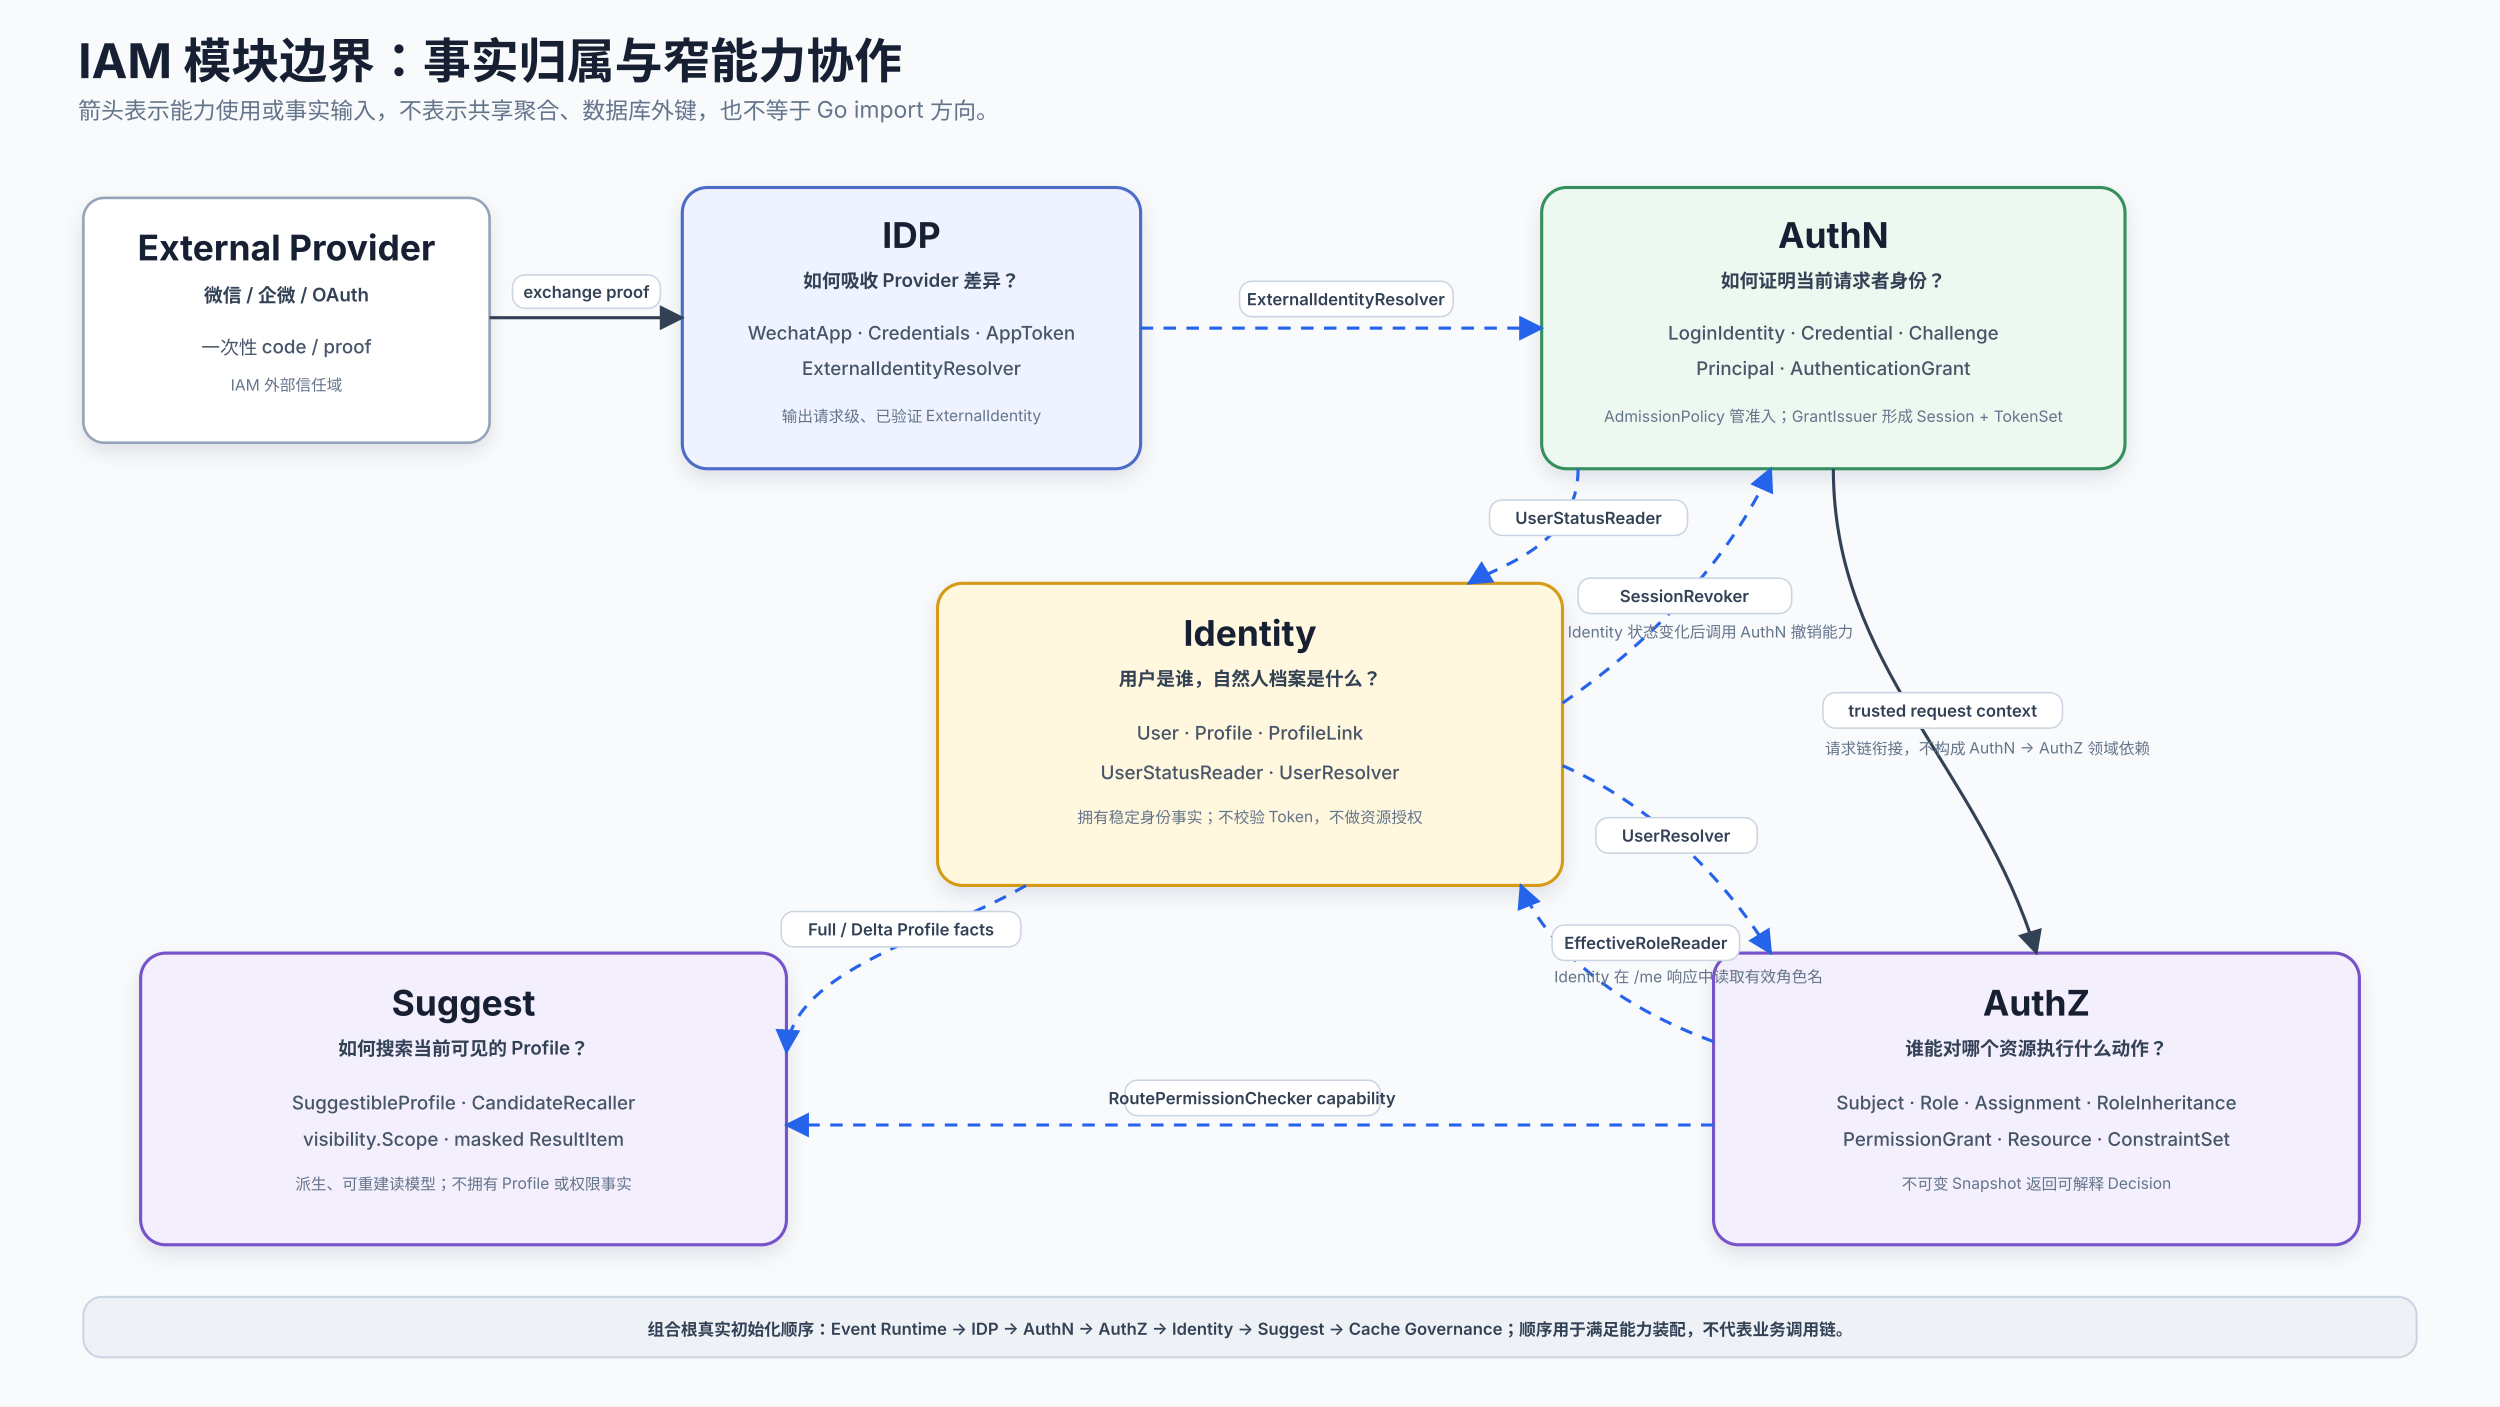
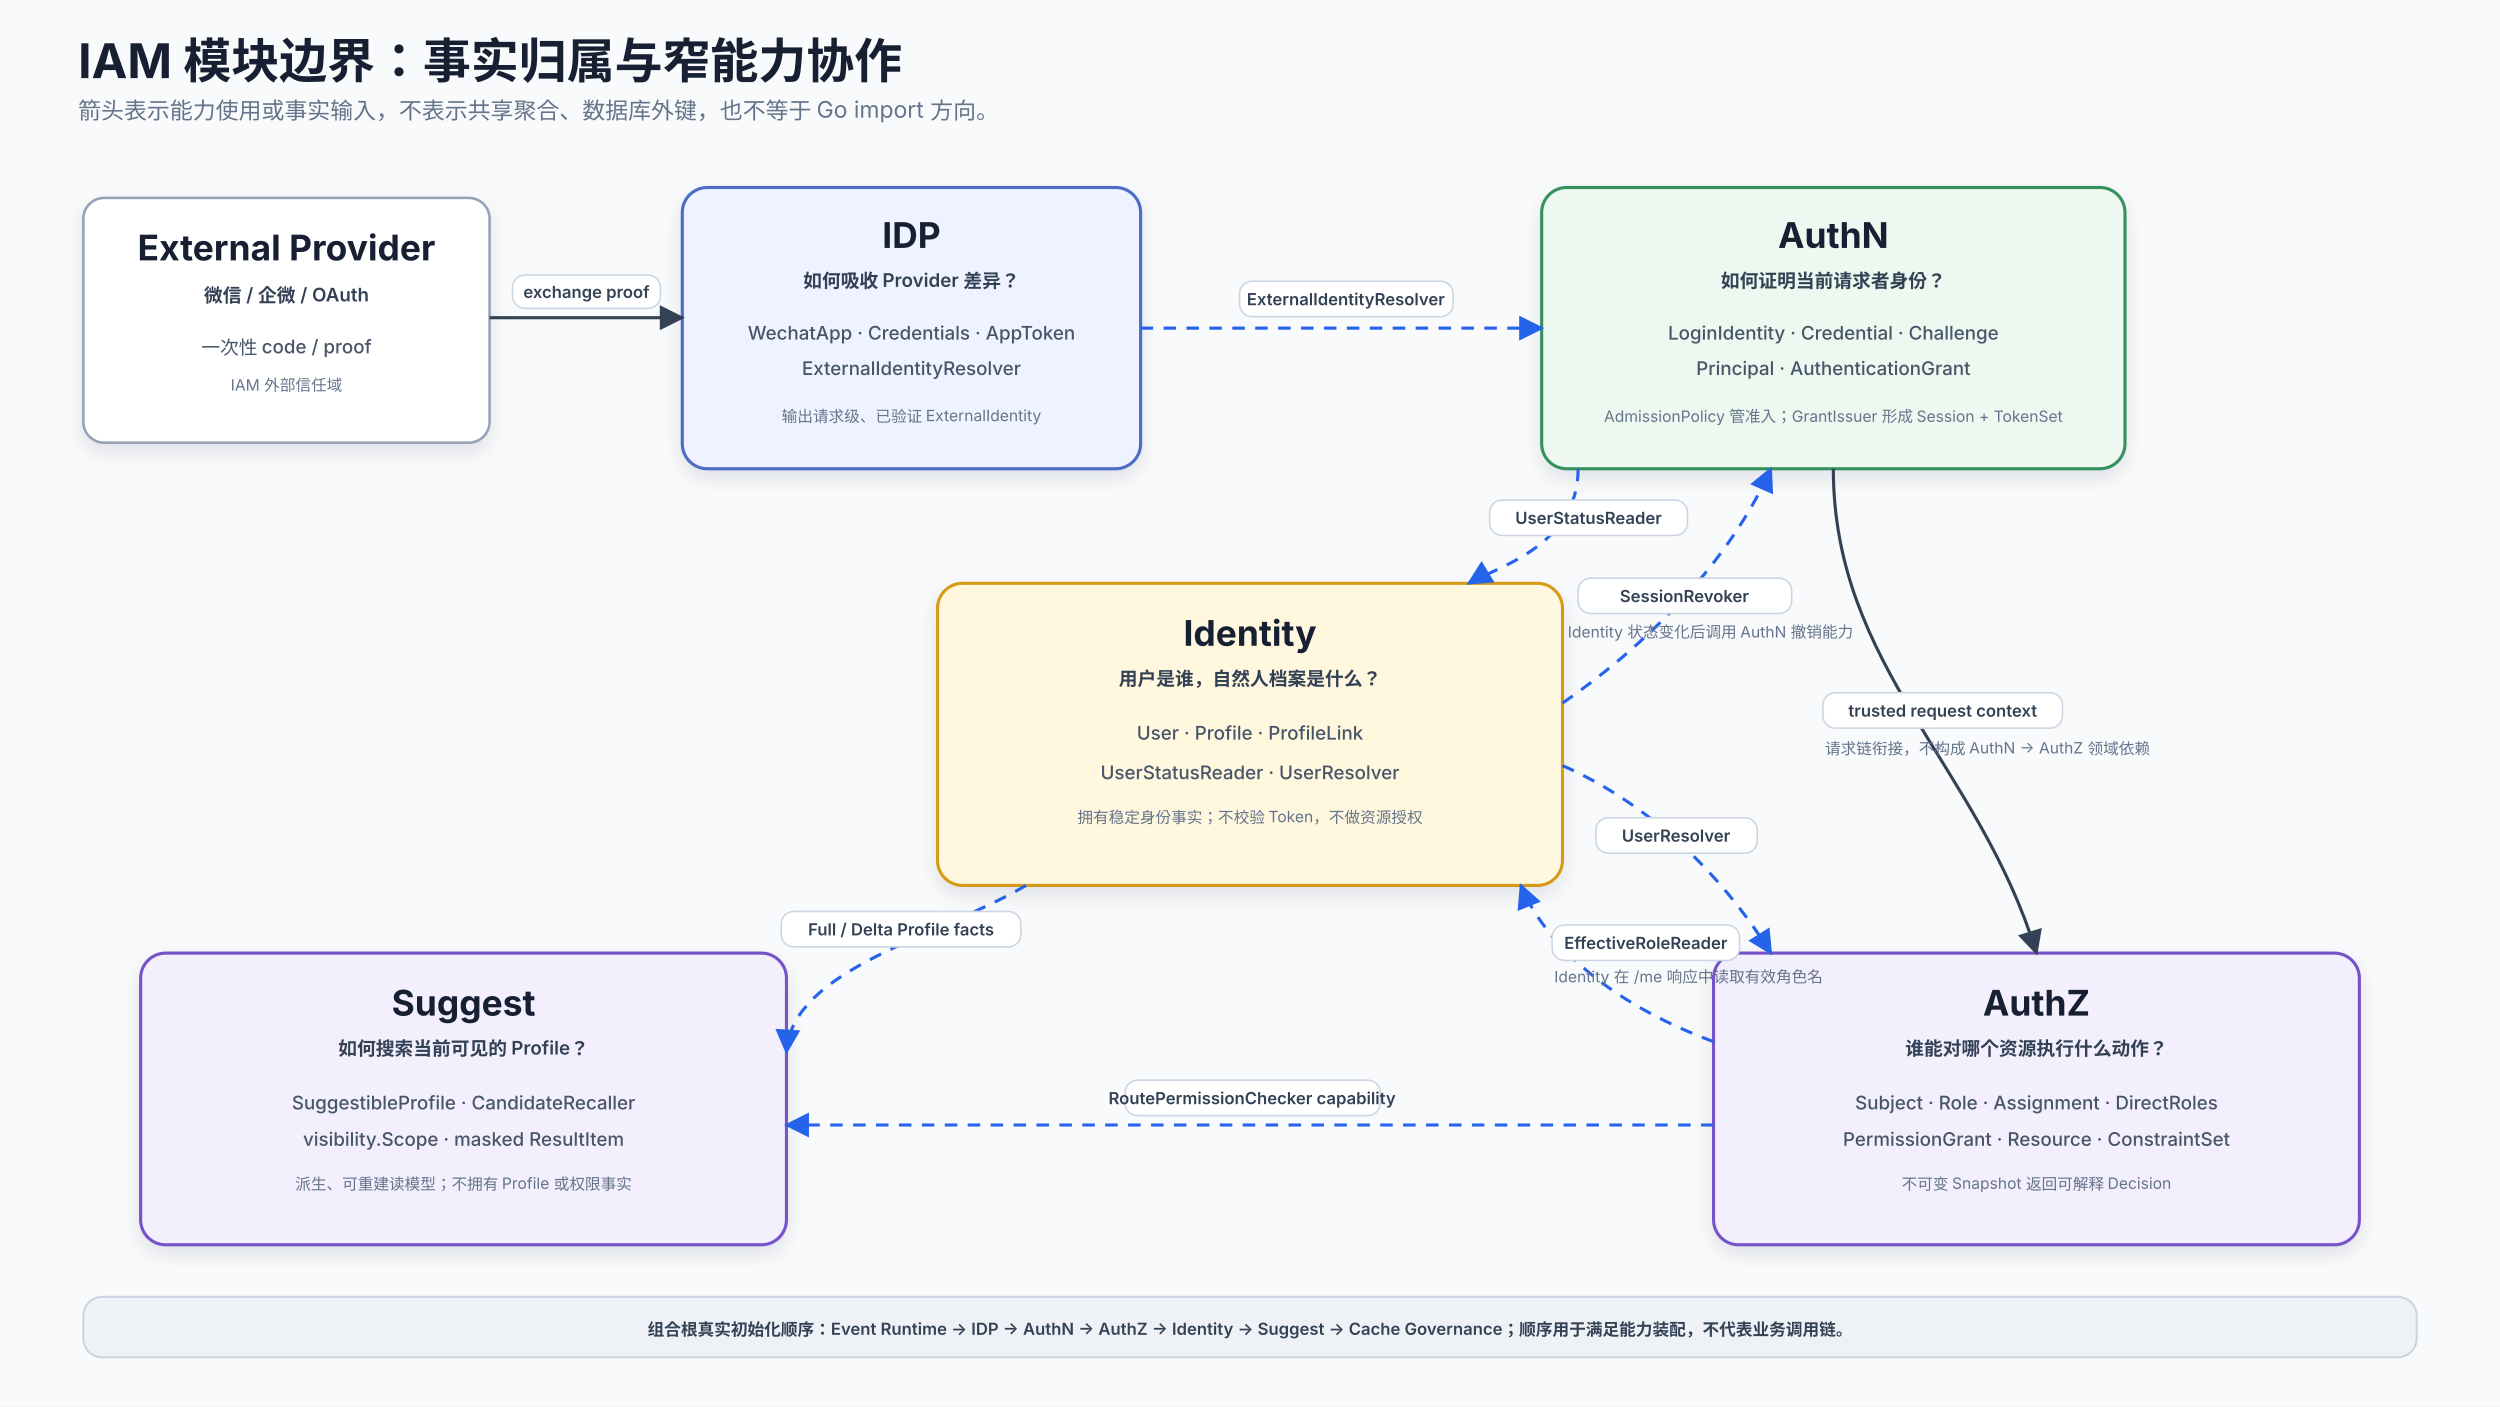
<svg xmlns="http://www.w3.org/2000/svg" width="2400" height="1350" viewBox="0 0 2400 1350" role="img" aria-labelledby="title desc">
  <defs>
    <marker id="arrow" viewBox="0 0 10 10" refX="9" refY="5" markerWidth="8" markerHeight="8" orient="auto">
      <path d="M0 0L10 5L0 10z" fill="#334155" />
    </marker>
    <marker id="blueArrow" viewBox="0 0 10 10" refX="9" refY="5" markerWidth="8" markerHeight="8" orient="auto">
      <path d="M0 0L10 5L0 10z" fill="#2563eb" />
    </marker>
    <filter id="shadow" x="-10%" y="-10%" width="120%" height="130%">
      <feDropShadow dx="0" dy="8" stdDeviation="9" flood-color="#172033" flood-opacity="0.10" />
    </filter>
    <style>
      .bg{fill:#f8fafc}.title{font:700 46px -apple-system,BlinkMacSystemFont,"Segoe UI","PingFang SC",sans-serif;fill:#172033}.subtitle{font:400 22px -apple-system,BlinkMacSystemFont,"Segoe UI","PingFang SC",sans-serif;fill:#64748b}.module{font:700 34px -apple-system,BlinkMacSystemFont,"Segoe UI","PingFang SC",sans-serif;fill:#172033}.question{font:600 18px -apple-system,BlinkMacSystemFont,"Segoe UI","PingFang SC",sans-serif;fill:#334155}.facts{font:500 18px -apple-system,BlinkMacSystemFont,"Segoe UI","PingFang SC",sans-serif;fill:#475569}.note{font:400 15px -apple-system,BlinkMacSystemFont,"Segoe UI","PingFang SC",sans-serif;fill:#64748b}.edgeLabel{font:600 16px -apple-system,BlinkMacSystemFont,"Segoe UI","PingFang SC",sans-serif;fill:#334155}.card{stroke-width:3;rx:24}.edge{stroke:#334155;stroke-width:3;fill:none;marker-end:url(#arrow)}.cap{stroke:#2563eb;stroke-width:3;stroke-dasharray:12 10;fill:none;marker-end:url(#blueArrow)}.external{fill:#fff;stroke:#94a3b8;stroke-width:2.5;rx:20}.labelBox{fill:#fff;stroke:#cbd5e1;stroke-width:1.5;rx:12}
    </style>
  </defs>
  <rect class="bg" width="2400" height="1350" />
  <text x="75" y="75" class="title">IAM 模块边界：事实归属与窄能力协作</text>
  <text x="75" y="114" class="subtitle">箭头表示能力使用或事实输入，不表示共享聚合、数据库外键，也不等于 Go import 方向。</text>
  <rect x="80" y="190" width="390" height="235" class="external" filter="url(#shadow)" />
  <text x="275" y="250" text-anchor="middle" class="module">External Provider</text>
  <text x="275" y="290" text-anchor="middle" class="question">微信 / 企微 / OAuth</text>
  <text x="275" y="340" text-anchor="middle" class="facts">一次性 code / proof</text>
  <text x="275" y="375" text-anchor="middle" class="note">IAM 外部信任域</text>
  <rect x="655" y="180" width="440" height="270" class="card" fill="#eef3ff" stroke="#4d6cc5" filter="url(#shadow)" />
  <text x="875" y="238" text-anchor="middle" class="module">IDP</text>
  <text x="875" y="276" text-anchor="middle" class="question">如何吸收 Provider 差异？</text>
  <text x="875" y="326" text-anchor="middle" class="facts">WechatApp · Credentials · AppToken</text>
  <text x="875" y="360" text-anchor="middle" class="facts">ExternalIdentityResolver</text>
  <text x="875" y="405" text-anchor="middle" class="note">输出请求级、已验证 ExternalIdentity</text>
  <rect x="1480" y="180" width="560" height="270" class="card" fill="#edf8f0" stroke="#36905d" filter="url(#shadow)" />
  <text x="1760" y="238" text-anchor="middle" class="module">AuthN</text>
  <text x="1760" y="276" text-anchor="middle" class="question">如何证明当前请求者身份？</text>
  <text x="1760" y="326" text-anchor="middle" class="facts">LoginIdentity · Credential · Challenge</text>
  <text x="1760" y="360" text-anchor="middle" class="facts">Principal · AuthenticationGrant</text>
  <text x="1760" y="405" text-anchor="middle" class="note">AdmissionPolicy 管准入；GrantIssuer 形成 Session + TokenSet</text>
  <rect x="900" y="560" width="600" height="290" class="card" fill="#fff8df" stroke="#d59a16" filter="url(#shadow)" />
  <text x="1200" y="620" text-anchor="middle" class="module">Identity</text>
  <text x="1200" y="658" text-anchor="middle" class="question">用户是谁，自然人档案是什么？</text>
  <text x="1200" y="710" text-anchor="middle" class="facts">User · Profile · ProfileLink</text>
  <text x="1200" y="748" text-anchor="middle" class="facts">UserStatusReader · UserResolver</text>
  <text x="1200" y="790" text-anchor="middle" class="note">拥有稳定身份事实；不校验 Token，不做资源授权</text>
  <rect x="135" y="915" width="620" height="280" class="card" fill="#f3effd" stroke="#7652c8" filter="url(#shadow)" />
  <text x="445" y="975" text-anchor="middle" class="module">Suggest</text>
  <text x="445" y="1013" text-anchor="middle" class="question">如何搜索当前可见的 Profile？</text>
  <text x="445" y="1065" text-anchor="middle" class="facts">SuggestibleProfile · CandidateRecaller</text>
  <text x="445" y="1100" text-anchor="middle" class="facts">visibility.Scope · masked ResultItem</text>
  <text x="445" y="1142" text-anchor="middle" class="note">派生、可重建读模型；不拥有 Profile 或权限事实</text>
  <rect x="1645" y="915" width="620" height="280" class="card" fill="#f3effd" stroke="#7652c8" filter="url(#shadow)" />
  <text x="1955" y="975" text-anchor="middle" class="module">AuthZ</text>
  <text x="1955" y="1013" text-anchor="middle" class="question">谁能对哪个资源执行什么动作？</text>
-   <text x="1955" y="1065" text-anchor="middle" class="facts">Subject · Role · Assignment · RoleInheritance</text>
+   <text x="1955" y="1065" text-anchor="middle" class="facts">Subject · Role · Assignment · DirectRoles</text>
  <text x="1955" y="1100" text-anchor="middle" class="facts">PermissionGrant · Resource · ConstraintSet</text>
  <text x="1955" y="1142" text-anchor="middle" class="note">不可变 Snapshot 返回可解释 Decision</text>
  <path d="M470 305 L655 305" class="edge" />
  <rect x="492" y="264" width="142" height="32" class="labelBox" />
  <text x="563" y="286" text-anchor="middle" class="edgeLabel">exchange proof</text>
  <path d="M1095 315 L1480 315" class="cap" />
  <rect x="1190" y="270" width="205" height="34" class="labelBox" />
  <text x="1292" y="293" text-anchor="middle" class="edgeLabel">ExternalIdentityResolver</text>
  <path d="M1515 450 C1515 525 1435 545 1410 560" class="cap" />
  <rect x="1430" y="480" width="190" height="34" class="labelBox" />
  <text x="1525" y="503" text-anchor="middle" class="edgeLabel">UserStatusReader</text>
  <path d="M985 850 C900 900 760 930 755 1010" class="cap" />
  <rect x="750" y="875" width="230" height="34" class="labelBox" />
  <text x="865" y="898" text-anchor="middle" class="edgeLabel">Full / Delta Profile facts</text>
  <path d="M1500 735 C1580 770 1650 835 1700 915" class="cap" />
  <rect x="1532" y="785" width="155" height="34" class="labelBox" />
  <text x="1609" y="808" text-anchor="middle" class="edgeLabel">UserResolver</text>
  <path d="M1645 1080 C1300 1080 1050 1080 755 1080" class="cap" />
  <rect x="1080" y="1037" width="245" height="34" class="labelBox" />
  <text x="1202" y="1060" text-anchor="middle" class="edgeLabel">RoutePermissionChecker capability</text>
  <path d="M1500 675 C1580 620 1660 540 1700 450" class="cap" />
  <rect x="1515" y="555" width="205" height="34" class="labelBox" />
  <text x="1617" y="578" text-anchor="middle" class="edgeLabel">SessionRevoker</text>
  <text x="1505" y="612" class="note">Identity 状态变化后调用 AuthN 撤销能力</text>
  <path d="M1645 1000 C1510 950 1470 875 1460 850" class="cap" />
  <rect x="1490" y="888" width="180" height="34" class="labelBox" />
  <text x="1580" y="911" text-anchor="middle" class="edgeLabel">EffectiveRoleReader</text>
  <text x="1492" y="943" class="note">Identity 在 /me 响应中读取有效角色名</text>
  <path d="M1760 450 C1760 640 1900 735 1955 915" class="edge" />
  <rect x="1750" y="665" width="230" height="34" class="labelBox" />
  <text x="1865" y="688" text-anchor="middle" class="edgeLabel">trusted request context</text>
  <text x="1752" y="724" class="note">请求链衔接，不构成 AuthN → AuthZ 领域依赖</text>
  <rect x="80" y="1245" width="2240" height="58" rx="18" fill="#eef2f7" stroke="#cbd5e1" stroke-width="2" />
  <text x="1200" y="1282" text-anchor="middle" class="edgeLabel">组合根真实初始化顺序：Event Runtime → IDP → AuthN → AuthZ → Identity → Suggest → Cache Governance；顺序用于满足能力装配，不代表业务调用链。</text>
</svg>
